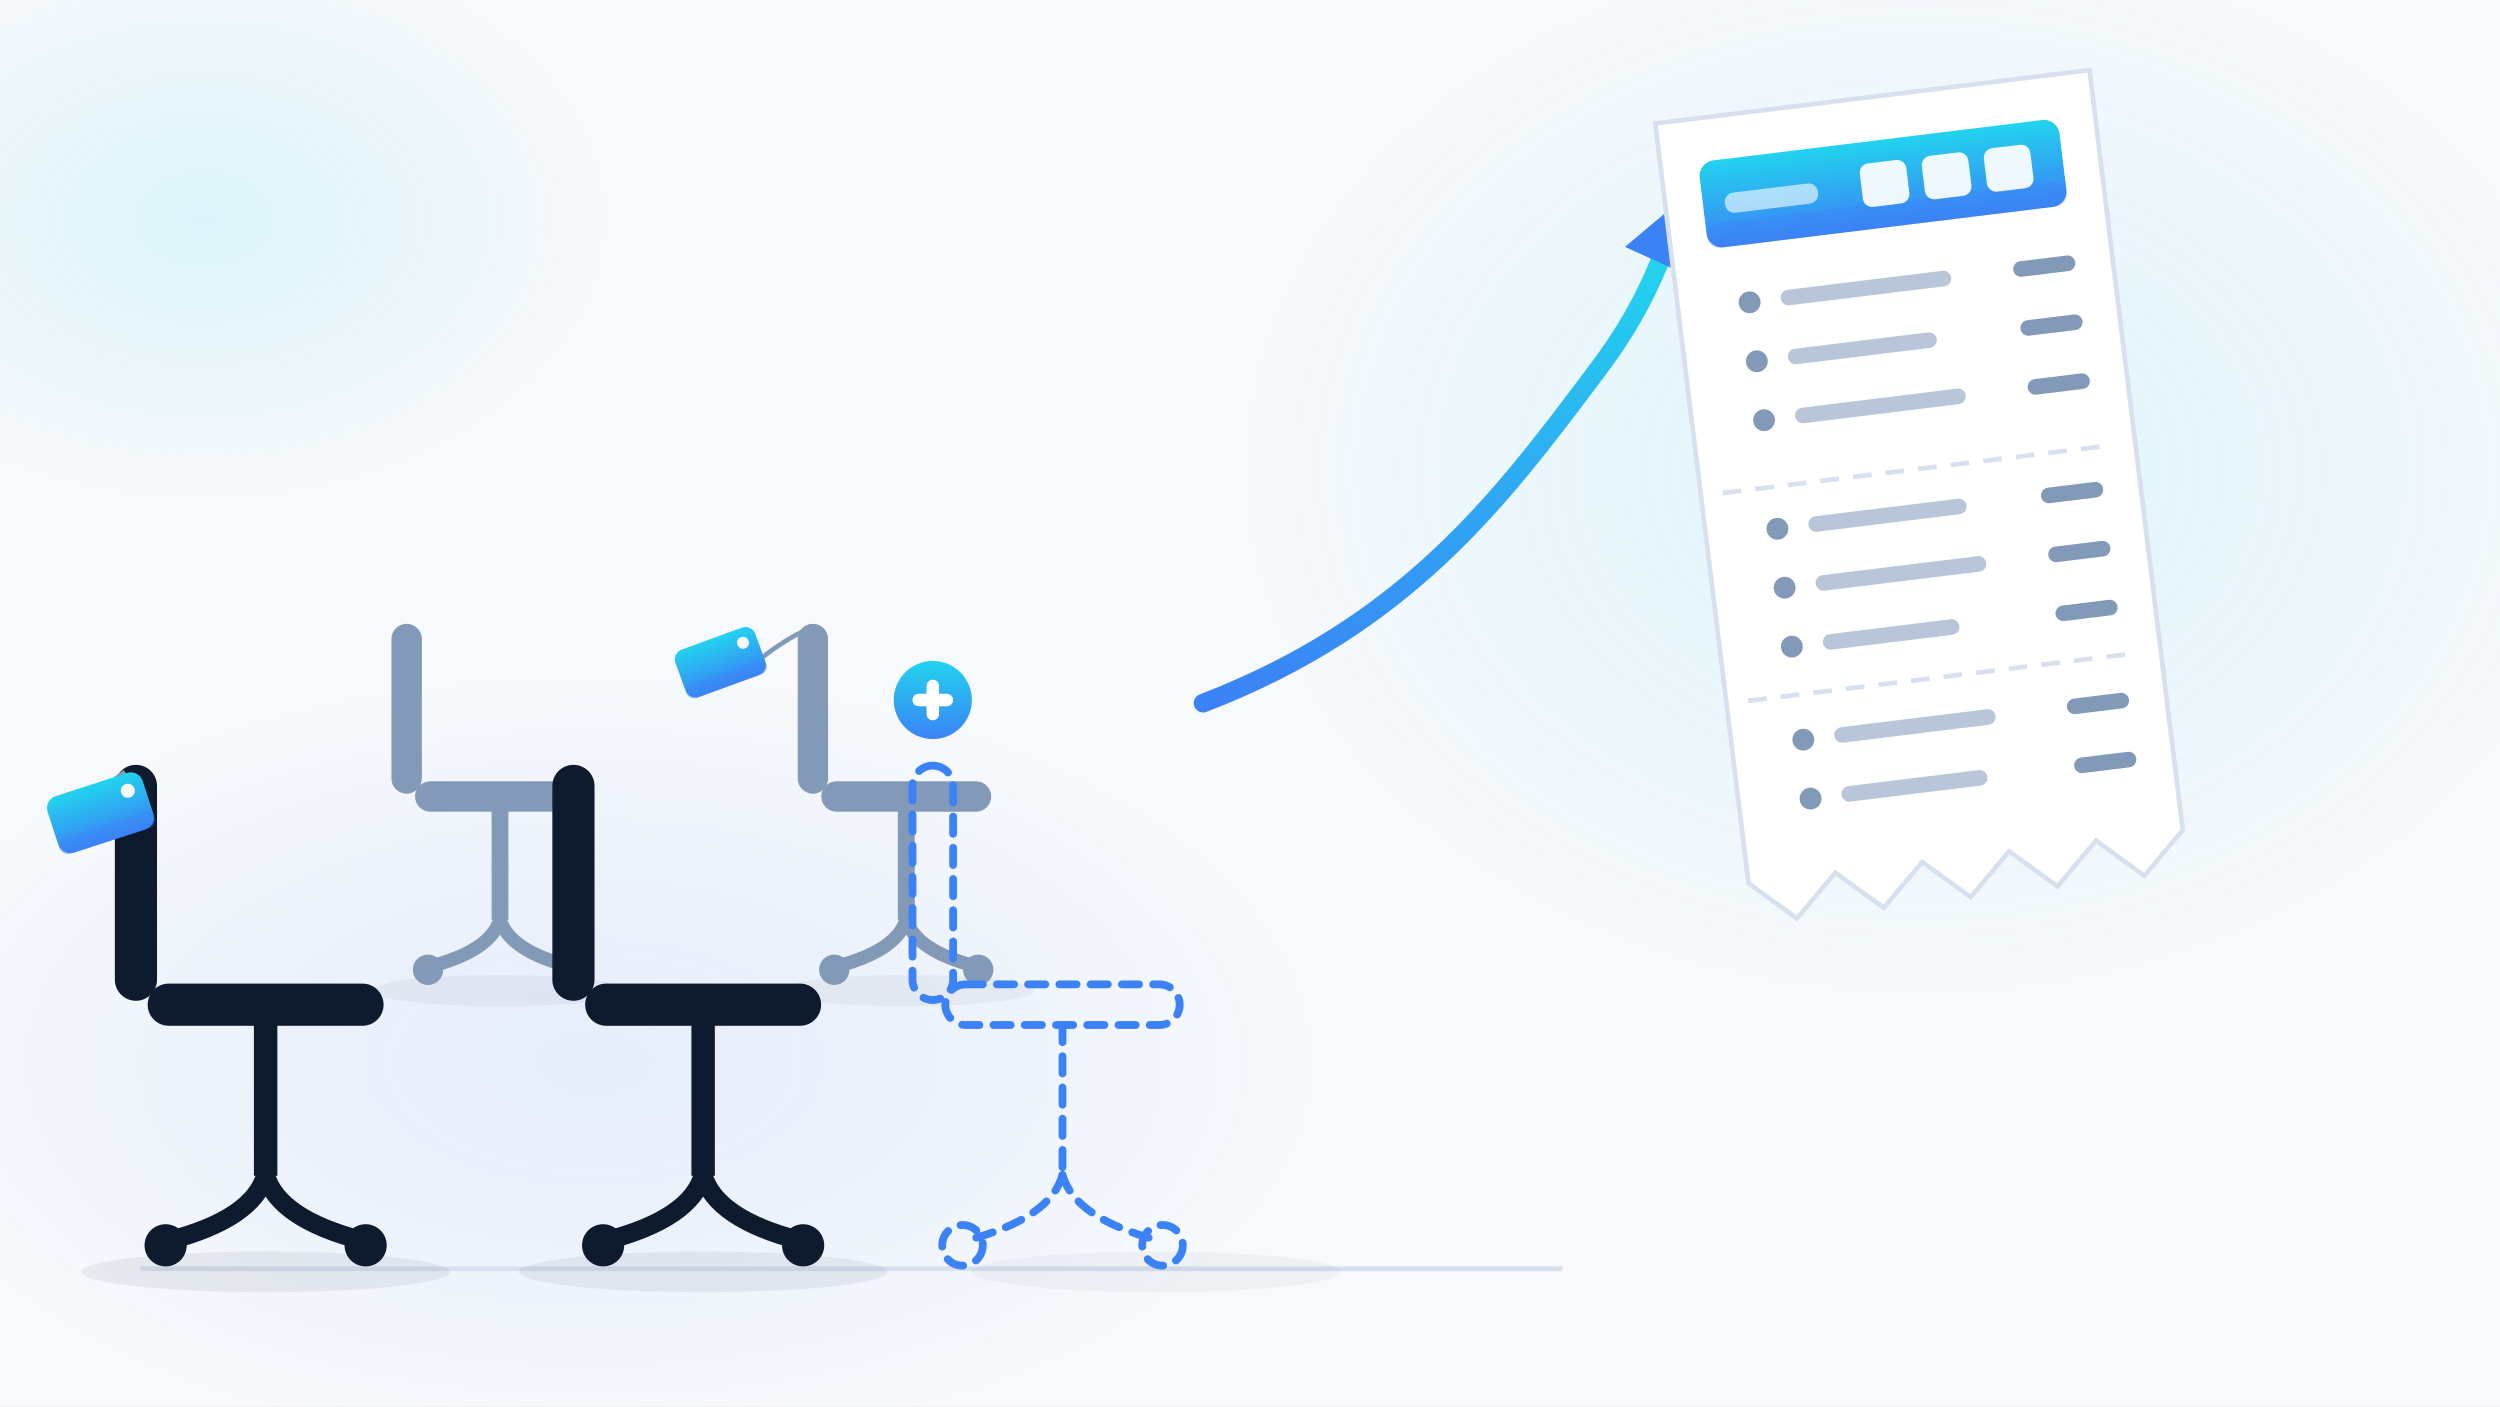
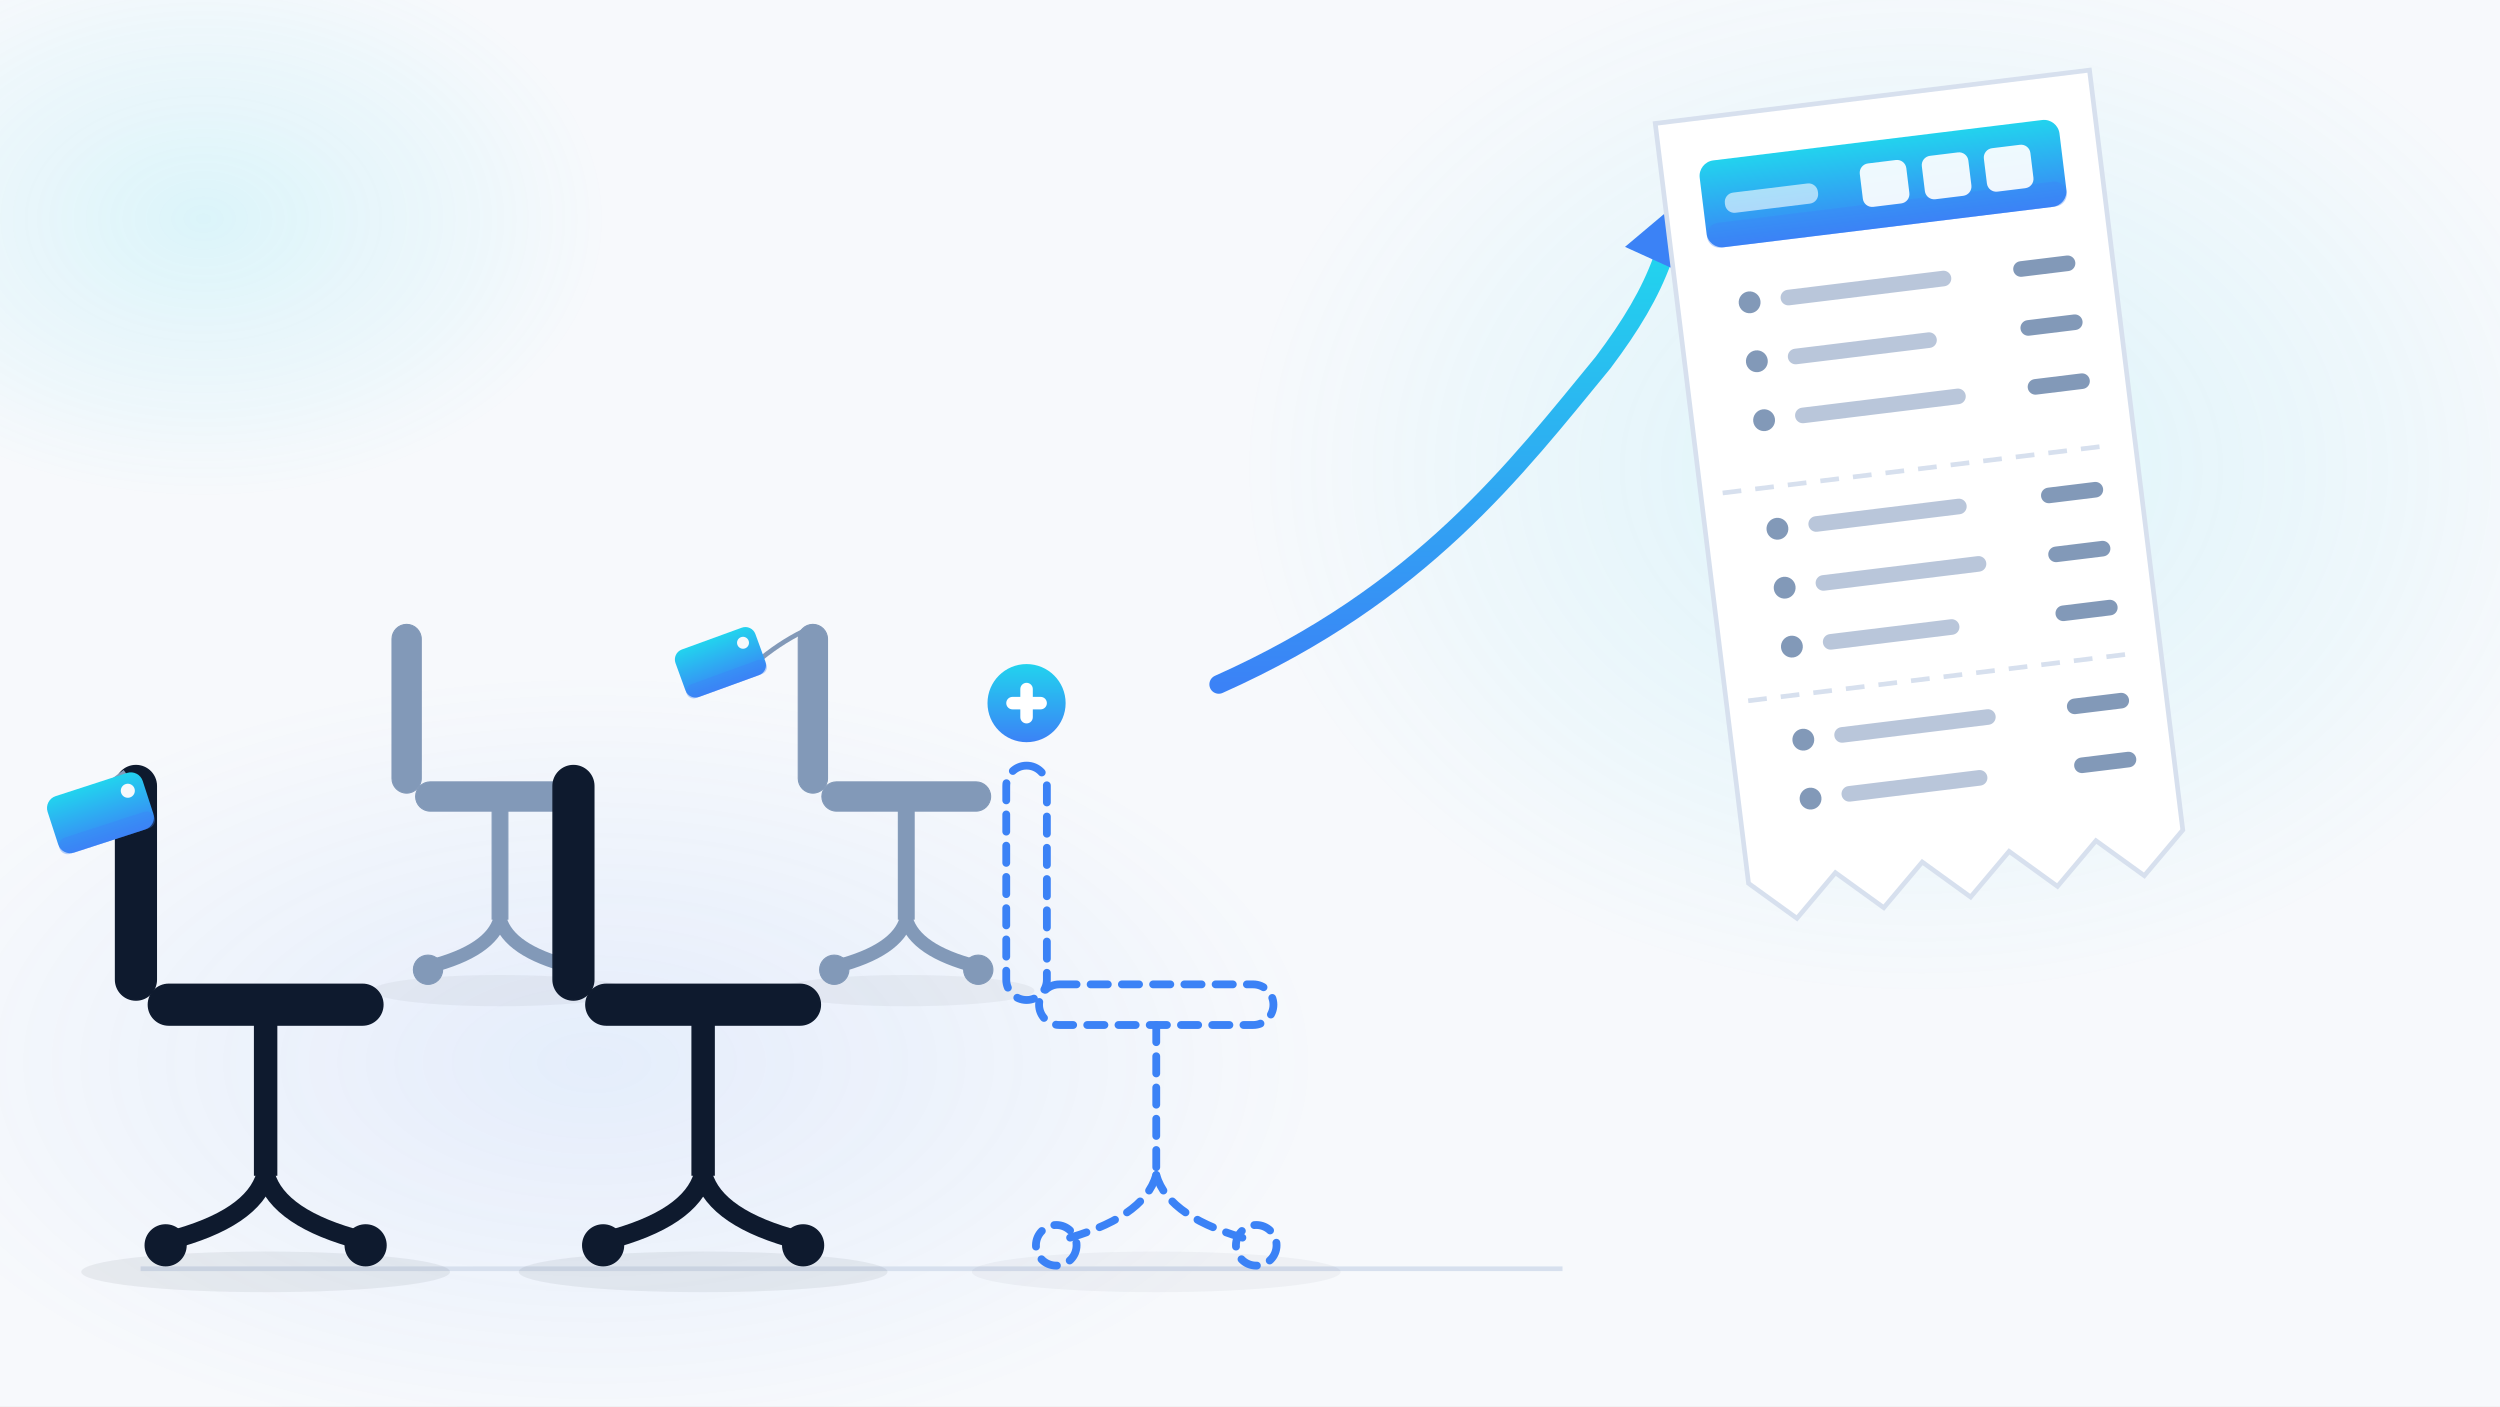
<svg xmlns="http://www.w3.org/2000/svg" viewBox="0 0 1600 900">
  <defs>
    <linearGradient id="g" x1="0" y1="0" x2="0" y2="1">
      <stop offset="0" stop-color="#22d3ee" />
      <stop offset="1" stop-color="#3b82f6" />
    </linearGradient>
    <radialGradient id="wA">
      <stop offset="0" stop-color="#22d3ee" stop-opacity=".13" />
      <stop offset="1" stop-color="#22d3ee" stop-opacity="0" />
    </radialGradient>
    <radialGradient id="wB">
      <stop offset="0" stop-color="#3b82f6" stop-opacity=".10" />
      <stop offset="1" stop-color="#3b82f6" stop-opacity="0" />
    </radialGradient>
    <g id="chair">
      <rect x="-96" y="-320" width="26" height="150" rx="13" />
      <rect x="-75" y="-180" width="150" height="26" rx="13" />
      <rect x="-7" y="-156" width="14" height="98" />
      <path d="M0,-58 Q-8,-30 -62,-16" fill="none" stroke-width="12" stroke-linecap="round" />
      <path d="M0,-58 Q8,-30 62,-16" fill="none" stroke-width="12" stroke-linecap="round" />
      <circle cx="-64" cy="-13" r="13" />
      <circle cx="64" cy="-13" r="13" />
    </g>
  </defs>
  <rect width="1600" height="900" fill="#f7f9fc" />
  <ellipse cx="1230" cy="300" rx="440" ry="340" fill="url(#wA)" />
  <ellipse cx="380" cy="680" rx="470" ry="250" fill="url(#wB)" />
  <ellipse cx="130" cy="140" rx="260" ry="180" fill="url(#wA)" />
  <line x1="90" y1="812" x2="1000" y2="812" stroke="#d7e0ee" stroke-width="3" />
  <ellipse cx="320" cy="634" rx="82" ry="10" fill="#0e1a2e" opacity=".05" />
  <ellipse cx="580" cy="634" rx="82" ry="10" fill="#0e1a2e" opacity=".05" />
  <ellipse cx="170" cy="814" rx="118" ry="13" fill="#0e1a2e" opacity=".07" />
  <ellipse cx="450" cy="814" rx="118" ry="13" fill="#0e1a2e" opacity=".07" />
  <ellipse cx="740" cy="814" rx="118" ry="13" fill="#0e1a2e" opacity=".04" />
  <use href="#chair" transform="translate(320,630) scale(.72)" fill="#8299b8" stroke="#8299b8" />
  <use href="#chair" transform="translate(580,630) scale(.72)" fill="#8299b8" stroke="#8299b8" />
  <use href="#chair" transform="translate(170,810)" fill="#0e1a2e" stroke="#0e1a2e" />
  <use href="#chair" transform="translate(450,810)" fill="#0e1a2e" stroke="#0e1a2e" />
  <g fill="none" stroke="#3b82f6" stroke-width="5" stroke-dasharray="11 9" stroke-linecap="round">
-     <rect x="584" y="490" width="26" height="150" rx="13" />
-     <rect x="605" y="630" width="150" height="26" rx="13" />
-     <line x1="680" y1="656" x2="680" y2="752" />
-     <path d="M680,752 Q672,780 618,794" />
-     <path d="M680,752 Q688,780 742,794" />
-     <circle cx="616" cy="797" r="13" />
-     <circle cx="744" cy="797" r="13" />
+     <rect x="644" y="490" width="26" height="150" rx="13" />
+     <rect x="665" y="630" width="150" height="26" rx="13" />
+     <line x1="740" y1="656" x2="740" y2="752" />
+     <path d="M740,752 Q732,780 678,794" />
+     <path d="M740,752 Q748,780 802,794" />
+     <circle cx="676" cy="797" r="13" />
+     <circle cx="804" cy="797" r="13" />
  </g>
-   <circle cx="597" cy="448" r="25" fill="url(#g)" />
-   <rect x="584" y="444" width="26" height="8" rx="4" fill="#ffffff" />
-   <rect x="593" y="435" width="8" height="26" rx="4" fill="#ffffff" />
+   <circle cx="657" cy="450" r="25" fill="url(#g)" />
+   <rect x="644" y="446" width="26" height="8" rx="4" fill="#ffffff" />
+   <rect x="653" y="437" width="8" height="26" rx="4" fill="#ffffff" />
  <path d="M80,494 Q66,504 52,518" stroke="#8299b8" stroke-width="3" fill="none" />
  <g transform="translate(28,512) rotate(-18)">
    <rect x="0" y="0" width="64" height="38" rx="8" fill="url(#g)" />
    <rect x="0" y="27" width="64" height="11" rx="5.5" fill="#3b82f6" opacity=".35" />
    <circle cx="53" cy="11" r="4.5" fill="#f7f9fc" />
  </g>
  <path d="M514,404 Q498,412 484,424" stroke="#8299b8" stroke-width="3" fill="none" />
  <g transform="translate(430,418) rotate(-20) scale(.85)">
    <rect x="0" y="0" width="64" height="38" rx="8" fill="url(#g)" />
    <rect x="0" y="27" width="64" height="11" rx="5.5" fill="#3b82f6" opacity=".35" />
    <circle cx="53" cy="11" r="4.5" fill="#f7f9fc" />
  </g>
-   <path d="M770,450 C900,400 960,320 1020,240 C1040,214 1052,192 1062,168" fill="none" stroke="url(#g)" stroke-width="12" stroke-linecap="round" />
+   <path d="M780,438 C910,380 970,300 1026,232 C1044,208 1056,188 1064,166" fill="none" stroke="url(#g)" stroke-width="12" stroke-linecap="round" />
  <polygon points="1078,126 1084,178 1040,158" fill="#3b82f6" />
  <g transform="rotate(-7 1230 320)">
    <path d="M1090,60 h280 v490 l-28,26 -28,-26 -28,26 -28,-26 -28,26 -28,-26 -28,26 -28,-26 -28,26 -28,-26 Z" fill="#ffffff" stroke="#d7e0ee" stroke-width="3" />
    <rect x="1114" y="88" width="232" height="56" rx="10" fill="url(#g)" />
    <rect x="1114" y="128" width="232" height="16" rx="8" fill="#3b82f6" opacity=".35" />
    <rect x="1128" y="110" width="60" height="13" rx="6" fill="#ffffff" opacity=".6" />
    <rect x="1216" y="102" width="30" height="28" rx="6" fill="#ffffff" opacity=".92" />
    <rect x="1256" y="102" width="30" height="28" rx="6" fill="#ffffff" opacity=".92" />
    <rect x="1296" y="102" width="30" height="28" rx="6" fill="#ffffff" opacity=".92" />
    <circle cx="1136" cy="181" r="7" fill="#8299b8" />
    <rect x="1156" y="176" width="110" height="10" rx="5" fill="#b9c6da" />
    <rect x="1306" y="176" width="40" height="10" rx="5" fill="#8299b8" />
    <circle cx="1136" cy="219" r="7" fill="#8299b8" />
    <rect x="1156" y="214" width="96" height="10" rx="5" fill="#b9c6da" />
    <rect x="1306" y="214" width="40" height="10" rx="5" fill="#8299b8" />
    <circle cx="1136" cy="257" r="7" fill="#8299b8" />
    <rect x="1156" y="252" width="110" height="10" rx="5" fill="#b9c6da" />
    <rect x="1306" y="252" width="40" height="10" rx="5" fill="#8299b8" />
    <line x1="1104" y1="300" x2="1356" y2="300" stroke="#d7e0ee" stroke-width="3" stroke-dasharray="12 9" />
    <circle cx="1136" cy="327" r="7" fill="#8299b8" />
    <rect x="1156" y="322" width="102" height="10" rx="5" fill="#b9c6da" />
    <rect x="1306" y="322" width="40" height="10" rx="5" fill="#8299b8" />
    <circle cx="1136" cy="365" r="7" fill="#8299b8" />
    <rect x="1156" y="360" width="110" height="10" rx="5" fill="#b9c6da" />
    <rect x="1306" y="360" width="40" height="10" rx="5" fill="#8299b8" />
    <circle cx="1136" cy="403" r="7" fill="#8299b8" />
    <rect x="1156" y="398" width="88" height="10" rx="5" fill="#b9c6da" />
    <rect x="1306" y="398" width="40" height="10" rx="5" fill="#8299b8" />
    <line x1="1104" y1="434" x2="1356" y2="434" stroke="#d7e0ee" stroke-width="3" stroke-dasharray="12 9" />
    <circle cx="1136" cy="463" r="7" fill="#8299b8" />
    <rect x="1156" y="458" width="104" height="10" rx="5" fill="#b9c6da" />
    <rect x="1306" y="458" width="40" height="10" rx="5" fill="#8299b8" />
    <circle cx="1136" cy="501" r="7" fill="#8299b8" />
    <rect x="1156" y="496" width="94" height="10" rx="5" fill="#b9c6da" />
    <rect x="1306" y="496" width="40" height="10" rx="5" fill="#8299b8" />
  </g>
</svg>
